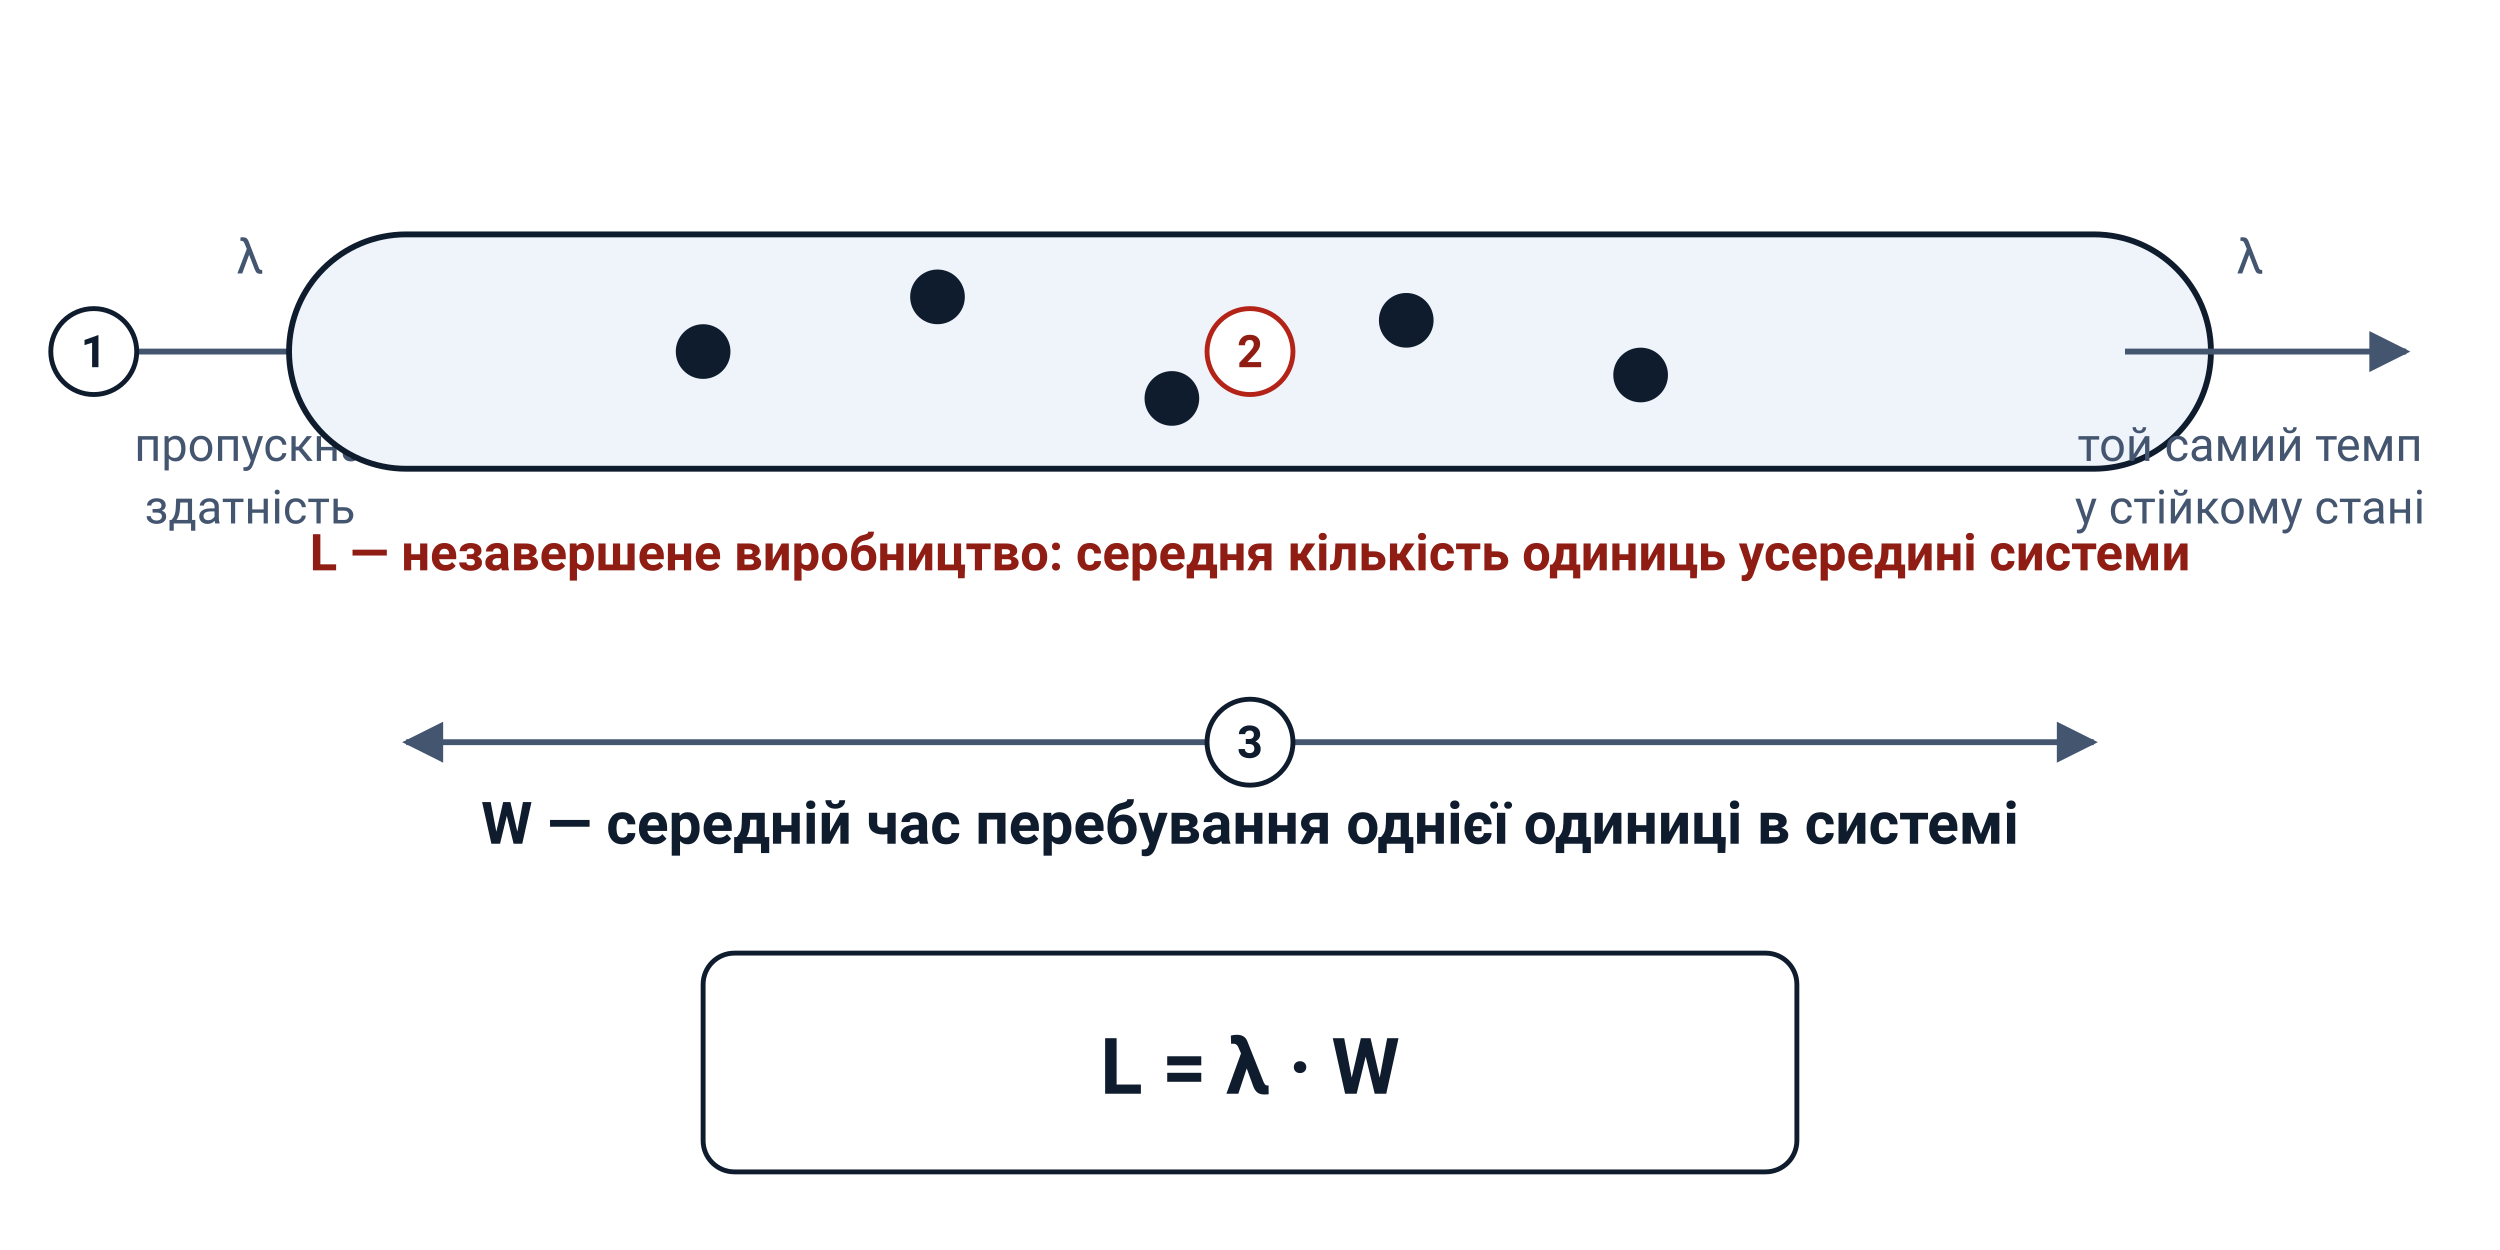
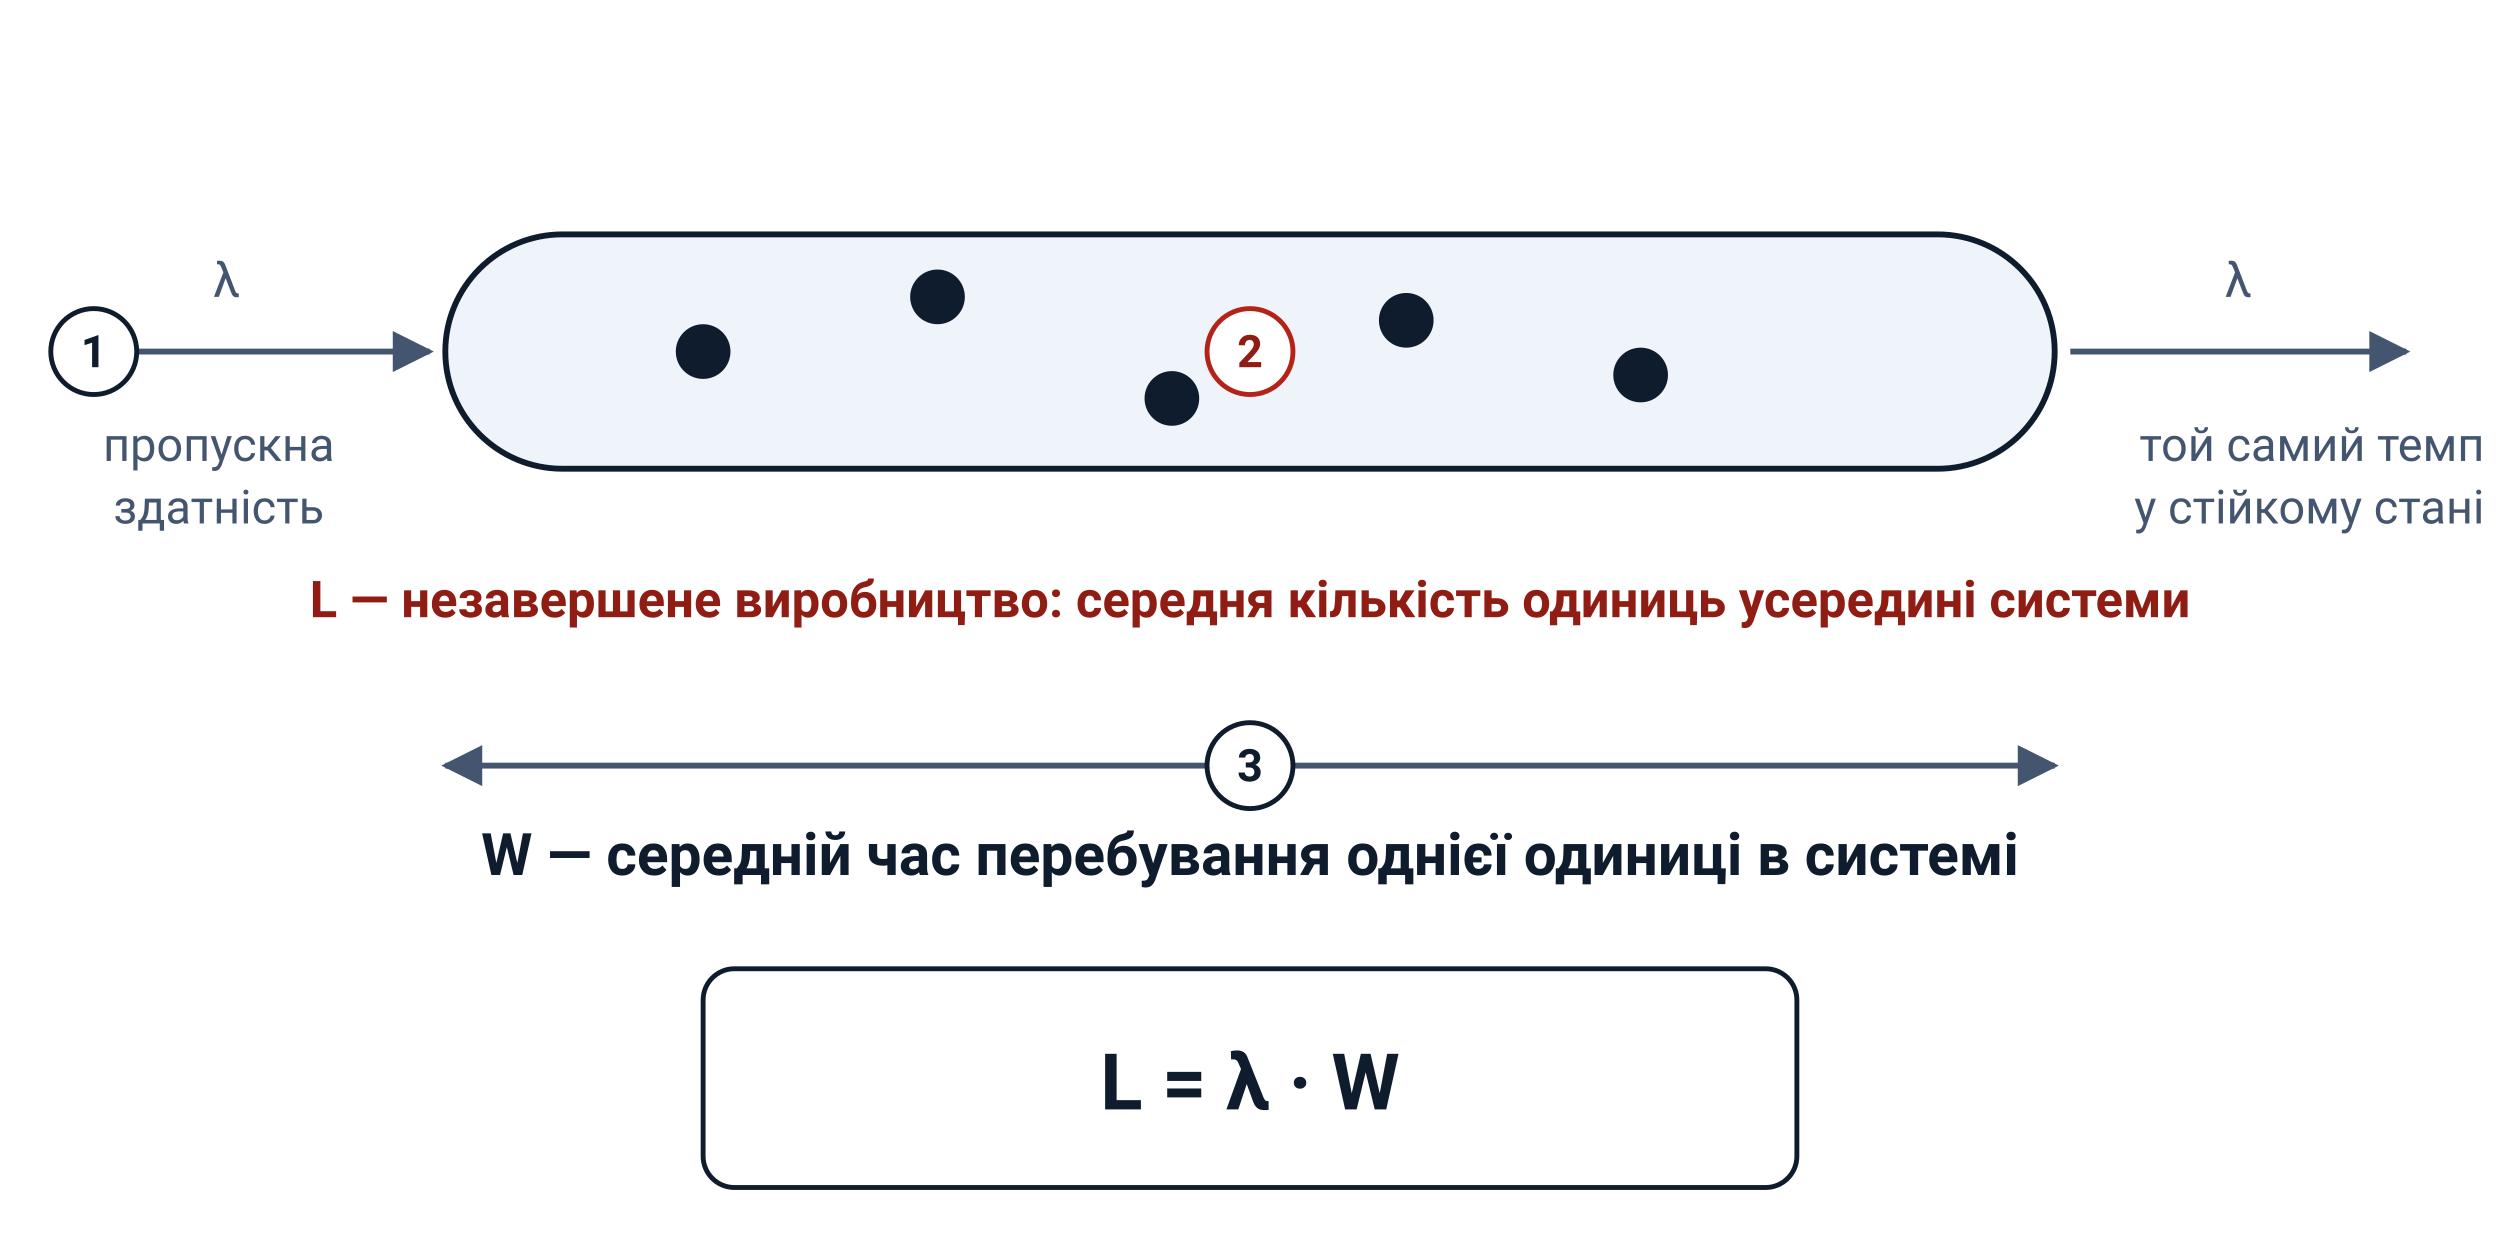
<svg xmlns="http://www.w3.org/2000/svg" id="fig-t03-4" class="scheme" viewBox="0 0 640 320" role="img" aria-labelledby="fig-t03-4-title fig-t03-4-desc" font-family="system-ui, -apple-system, 'Segoe UI', Roboto, 'Helvetica Neue', Arial, sans-serif">
  <style>
    #fig-t03-4 .box { fill: var(--surface, #ffffff); stroke: var(--ink, #0f1c2e); stroke-width: 1.25; }
    #fig-t03-4 .pipe { fill: var(--surface-tint, #eef4fa); stroke: var(--ink, #0f1c2e); stroke-width: 1.5; }
    #fig-t03-4 .t { fill: var(--ink, #0f1c2e); font-size: 15px; font-weight: 650; }
    #fig-t03-4 .s { fill: var(--ink-2, #445570); font-size: 12.5px; }
    #fig-t03-4 .lbl { fill: var(--ink-2, #445570); font-size: 12px; }
    #fig-t03-4 .unit { fill: var(--ink, #0f1c2e); }
    #fig-t03-4 .arrow { stroke: var(--ink-2, #445570); stroke-width: 1.5; fill: none; }
    #fig-t03-4 .arrow-head { fill: var(--ink-2, #445570); }
    #fig-t03-4 .refc { fill: var(--surface, #ffffff); stroke: var(--ink, #0f1c2e); stroke-width: 1.25; }
    #fig-t03-4 .refn { fill: var(--ink, #0f1c2e); font-size: 11.5px; font-weight: 700; text-anchor: middle; }
    #fig-t03-4 .exam { stroke: var(--err, #b42318); }
    #fig-t03-4 .exam-t { fill: var(--err-ink, #8f1d14); font-size: 13px; font-weight: 600; }
    #fig-t03-4 .refc.exam { stroke: var(--err, #b42318); }
    #fig-t03-4 .refn.exam-n { fill: var(--err-ink, #8f1d14); }
    #fig-t03-4 .formula { fill: var(--ink, #0f1c2e); font-size: 20px; font-weight: 700; text-anchor: middle; }
  </style>
  <defs>
    <marker id="fig-t03-4-arr" viewBox="0 0 10 10" refX="9" refY="5" markerWidth="7" markerHeight="7" orient="auto-start-reverse">
      <path class="arrow-head" d="M0 0 10 5 0 10z" />
    </marker>
  </defs>
-   <text class="s" x="64" y="70" text-anchor="middle">λ</text>
-   <path class="arrow" marker-end="url(#fig-t03-4-arr)" d="M24 90 L96 90" />
-   <text class="lbl" x="64" y="118" text-anchor="middle">пропускна</text>
-   <text class="lbl" x="64" y="134" text-anchor="middle">здатність</text>
-   <path class="pipe" d="M104 60 L536 60 A30 30 0 0 1 536 120 L104 120 A30 30 0 0 1 104 60 Z" />
+   <text class="s" x="58" y="76" text-anchor="middle">λ</text>
+   <path class="arrow" marker-end="url(#fig-t03-4-arr)" d="M35 90 L110 90" />
+   <text class="lbl" x="56" y="118" text-anchor="middle">пропускна</text>
+   <text class="lbl" x="56" y="134" text-anchor="middle">здатність</text>
+   <path class="pipe" d="M144 60 L496 60 A30 30 0 0 1 496 120 L144 120 A30 30 0 0 1 144 60 Z" />
  <circle class="unit" cx="180" cy="90" r="7" />
  <circle class="unit" cx="240" cy="76" r="7" />
  <circle class="unit" cx="300" cy="102" r="7" />
  <circle class="unit" cx="360" cy="82" r="7" />
  <circle class="unit" cx="420" cy="96" r="7" />
-   <text class="exam-t" x="320" y="146" text-anchor="middle">L — незавершене виробництво: середня кількість одиниць усередині системи</text>
-   <text class="s" x="576" y="70" text-anchor="middle">λ</text>
-   <path class="arrow" marker-end="url(#fig-t03-4-arr)" d="M544 90 L616 90" />
-   <text class="lbl" x="576" y="118" text-anchor="middle">той самий темп</text>
-   <text class="lbl" x="576" y="134" text-anchor="middle">у стійкому стані</text>
-   <path class="arrow" d="M104 190 L536 190" marker-start="url(#fig-t03-4-arr)" marker-end="url(#fig-t03-4-arr)" />
-   <text class="t" x="320" y="216" text-anchor="middle">W — середній час перебування однієї одиниці в системі</text>
-   <rect class="box" x="180" y="244" width="280" height="56" rx="8" />
-   <text class="formula" x="320" y="280">L = λ · W</text>
+   <text class="exam-t" x="320" y="158" text-anchor="middle">L — незавершене виробництво: середня кількість одиниць усередині системи</text>
+   <text class="s" x="573" y="76" text-anchor="middle">λ</text>
+   <path class="arrow" marker-end="url(#fig-t03-4-arr)" d="M530 90 L616 90" />
+   <text class="lbl" x="636" y="118" text-anchor="end">той самий темп</text>
+   <text class="lbl" x="636" y="134" text-anchor="end">у стійкому стані</text>
+   <path class="arrow" d="M114 196 L526 196" marker-start="url(#fig-t03-4-arr)" marker-end="url(#fig-t03-4-arr)" />
+   <text class="t" x="320" y="224" text-anchor="middle">W — середній час перебування однієї одиниці в системі</text>
+   <rect class="box" x="180" y="248" width="280" height="56" rx="8" />
+   <text class="formula" x="320" y="284">L = λ · W</text>
  <circle class="refc" cx="24" cy="90" r="11" />
  <text class="refn" x="24" y="94">1</text>
  <circle class="refc exam" cx="320" cy="90" r="11" />
  <text class="refn exam-n" x="320" y="94">2</text>
-   <circle class="refc" cx="320" cy="190" r="11" />
-   <text class="refn" x="320" y="194">3</text>
+   <circle class="refc" cx="320" cy="196" r="11" />
+   <text class="refn" x="320" y="200">3</text>
</svg>
